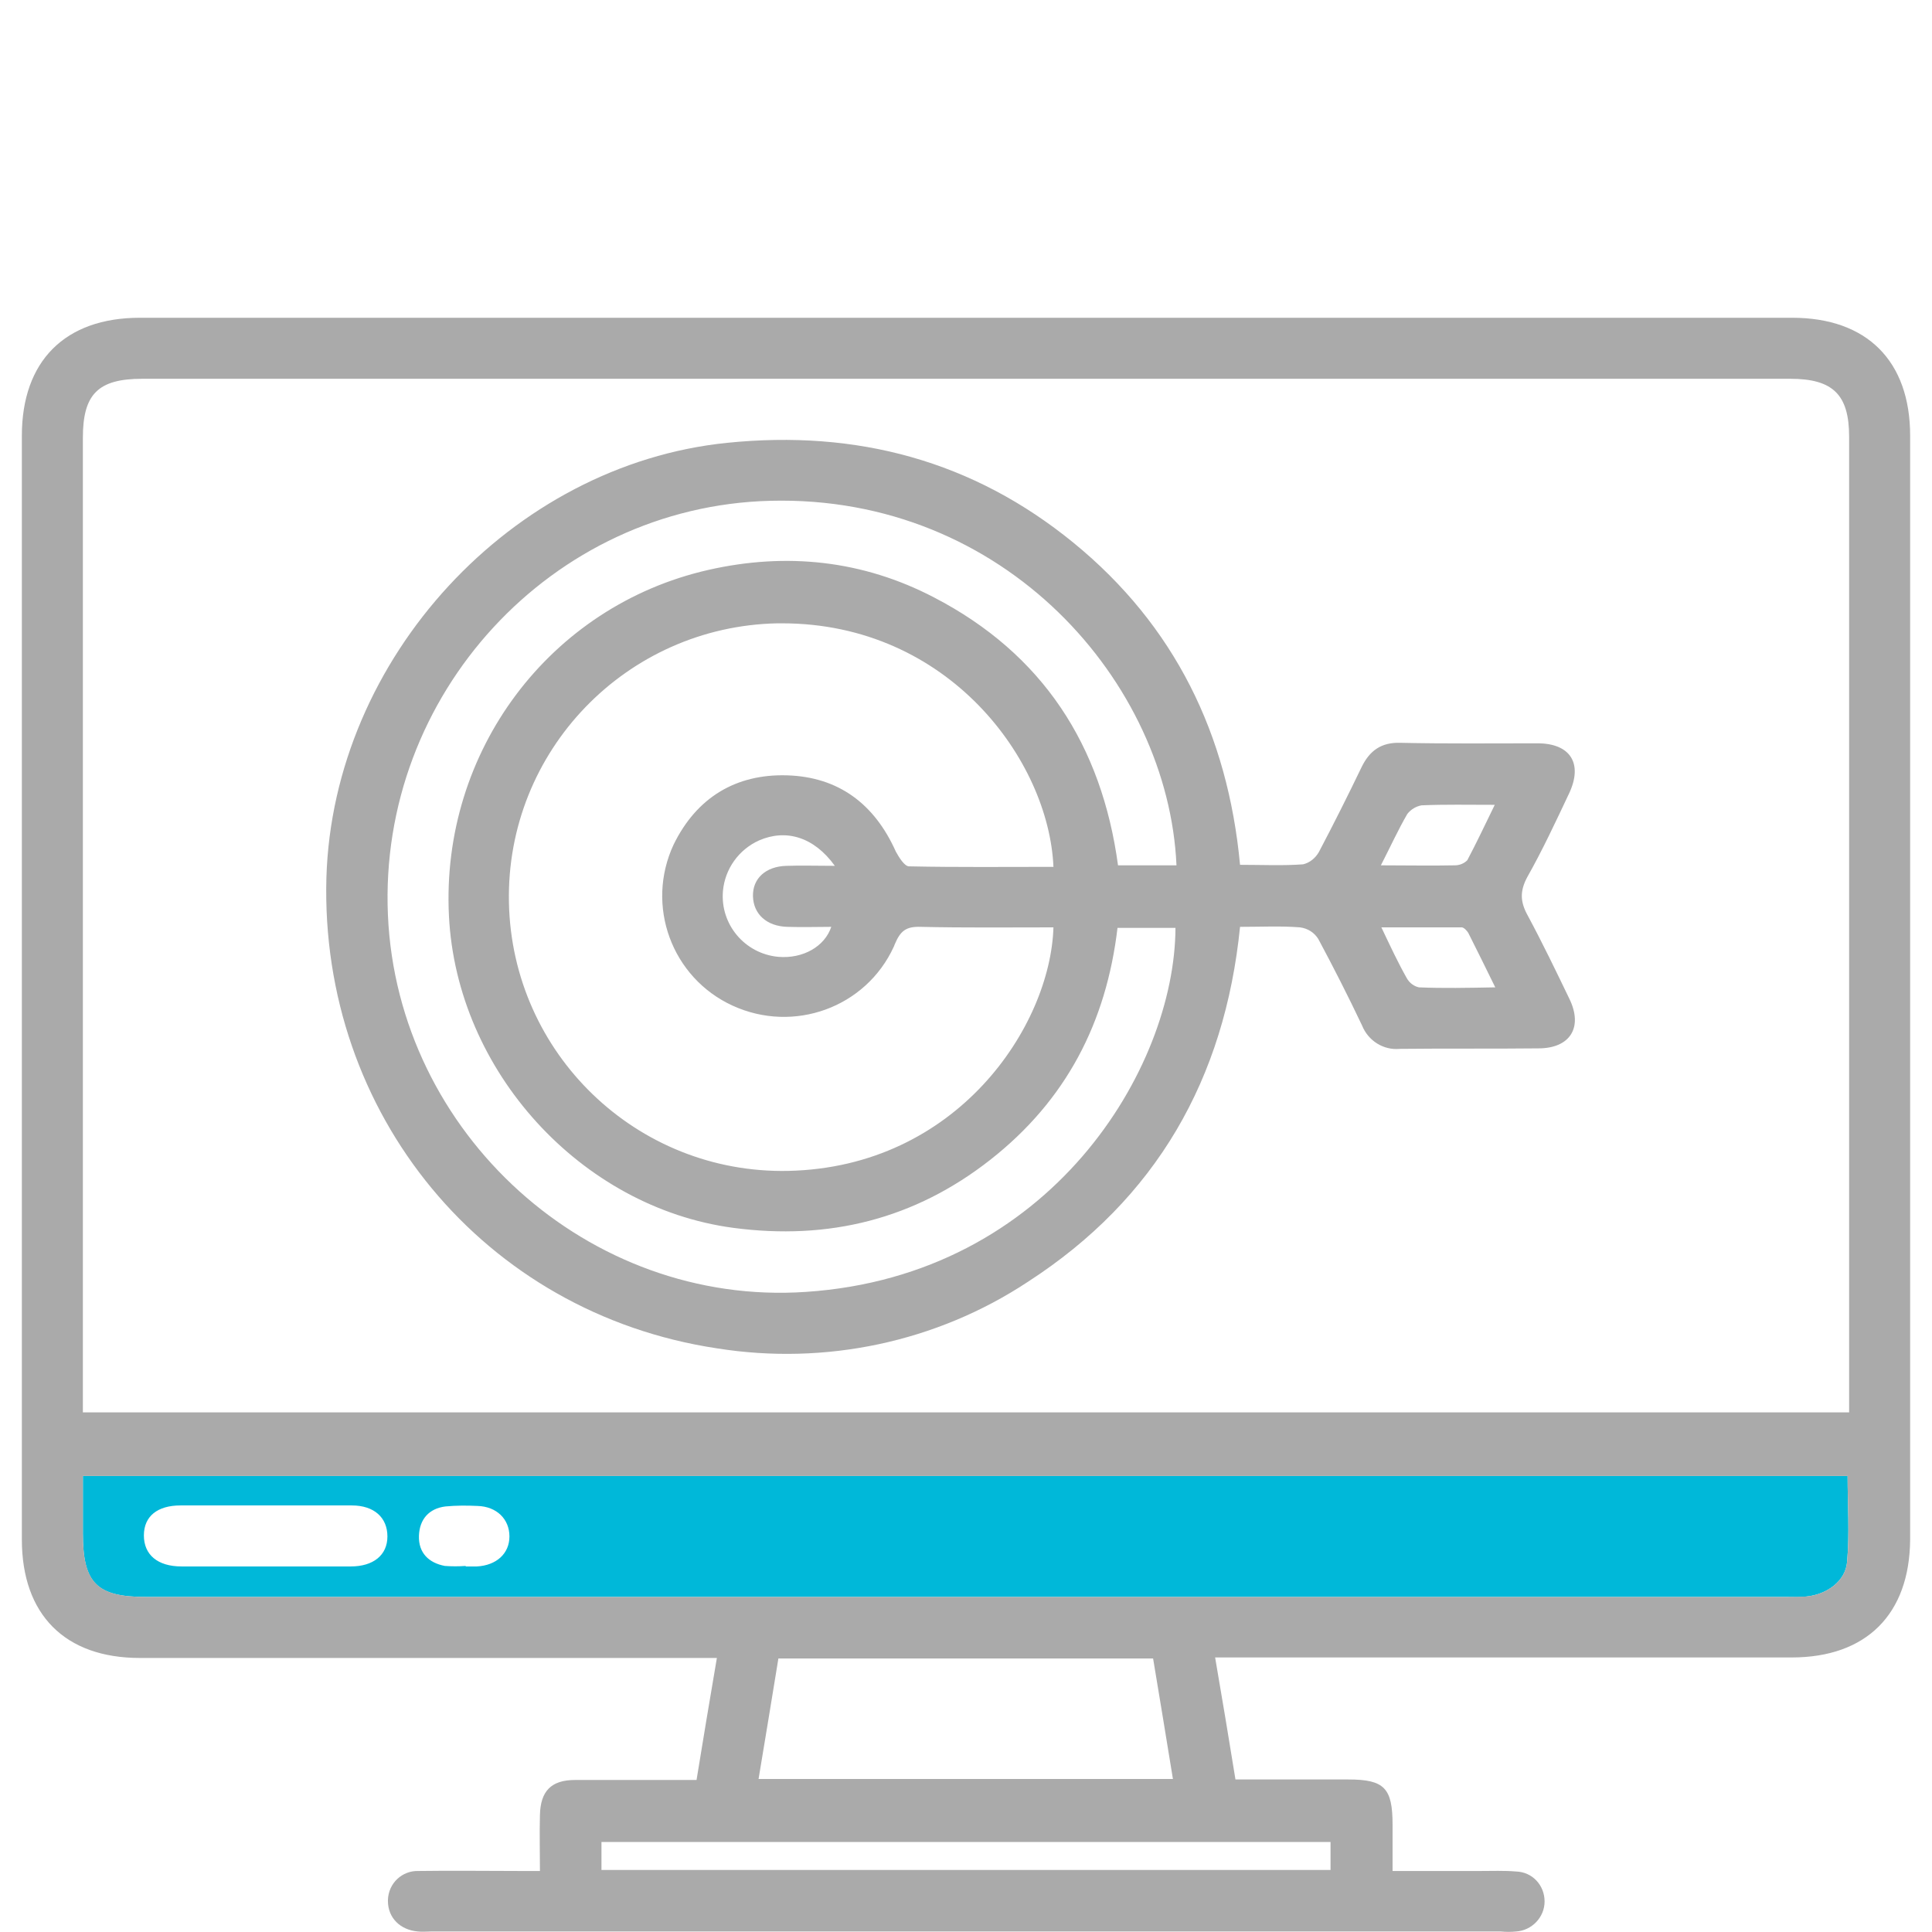
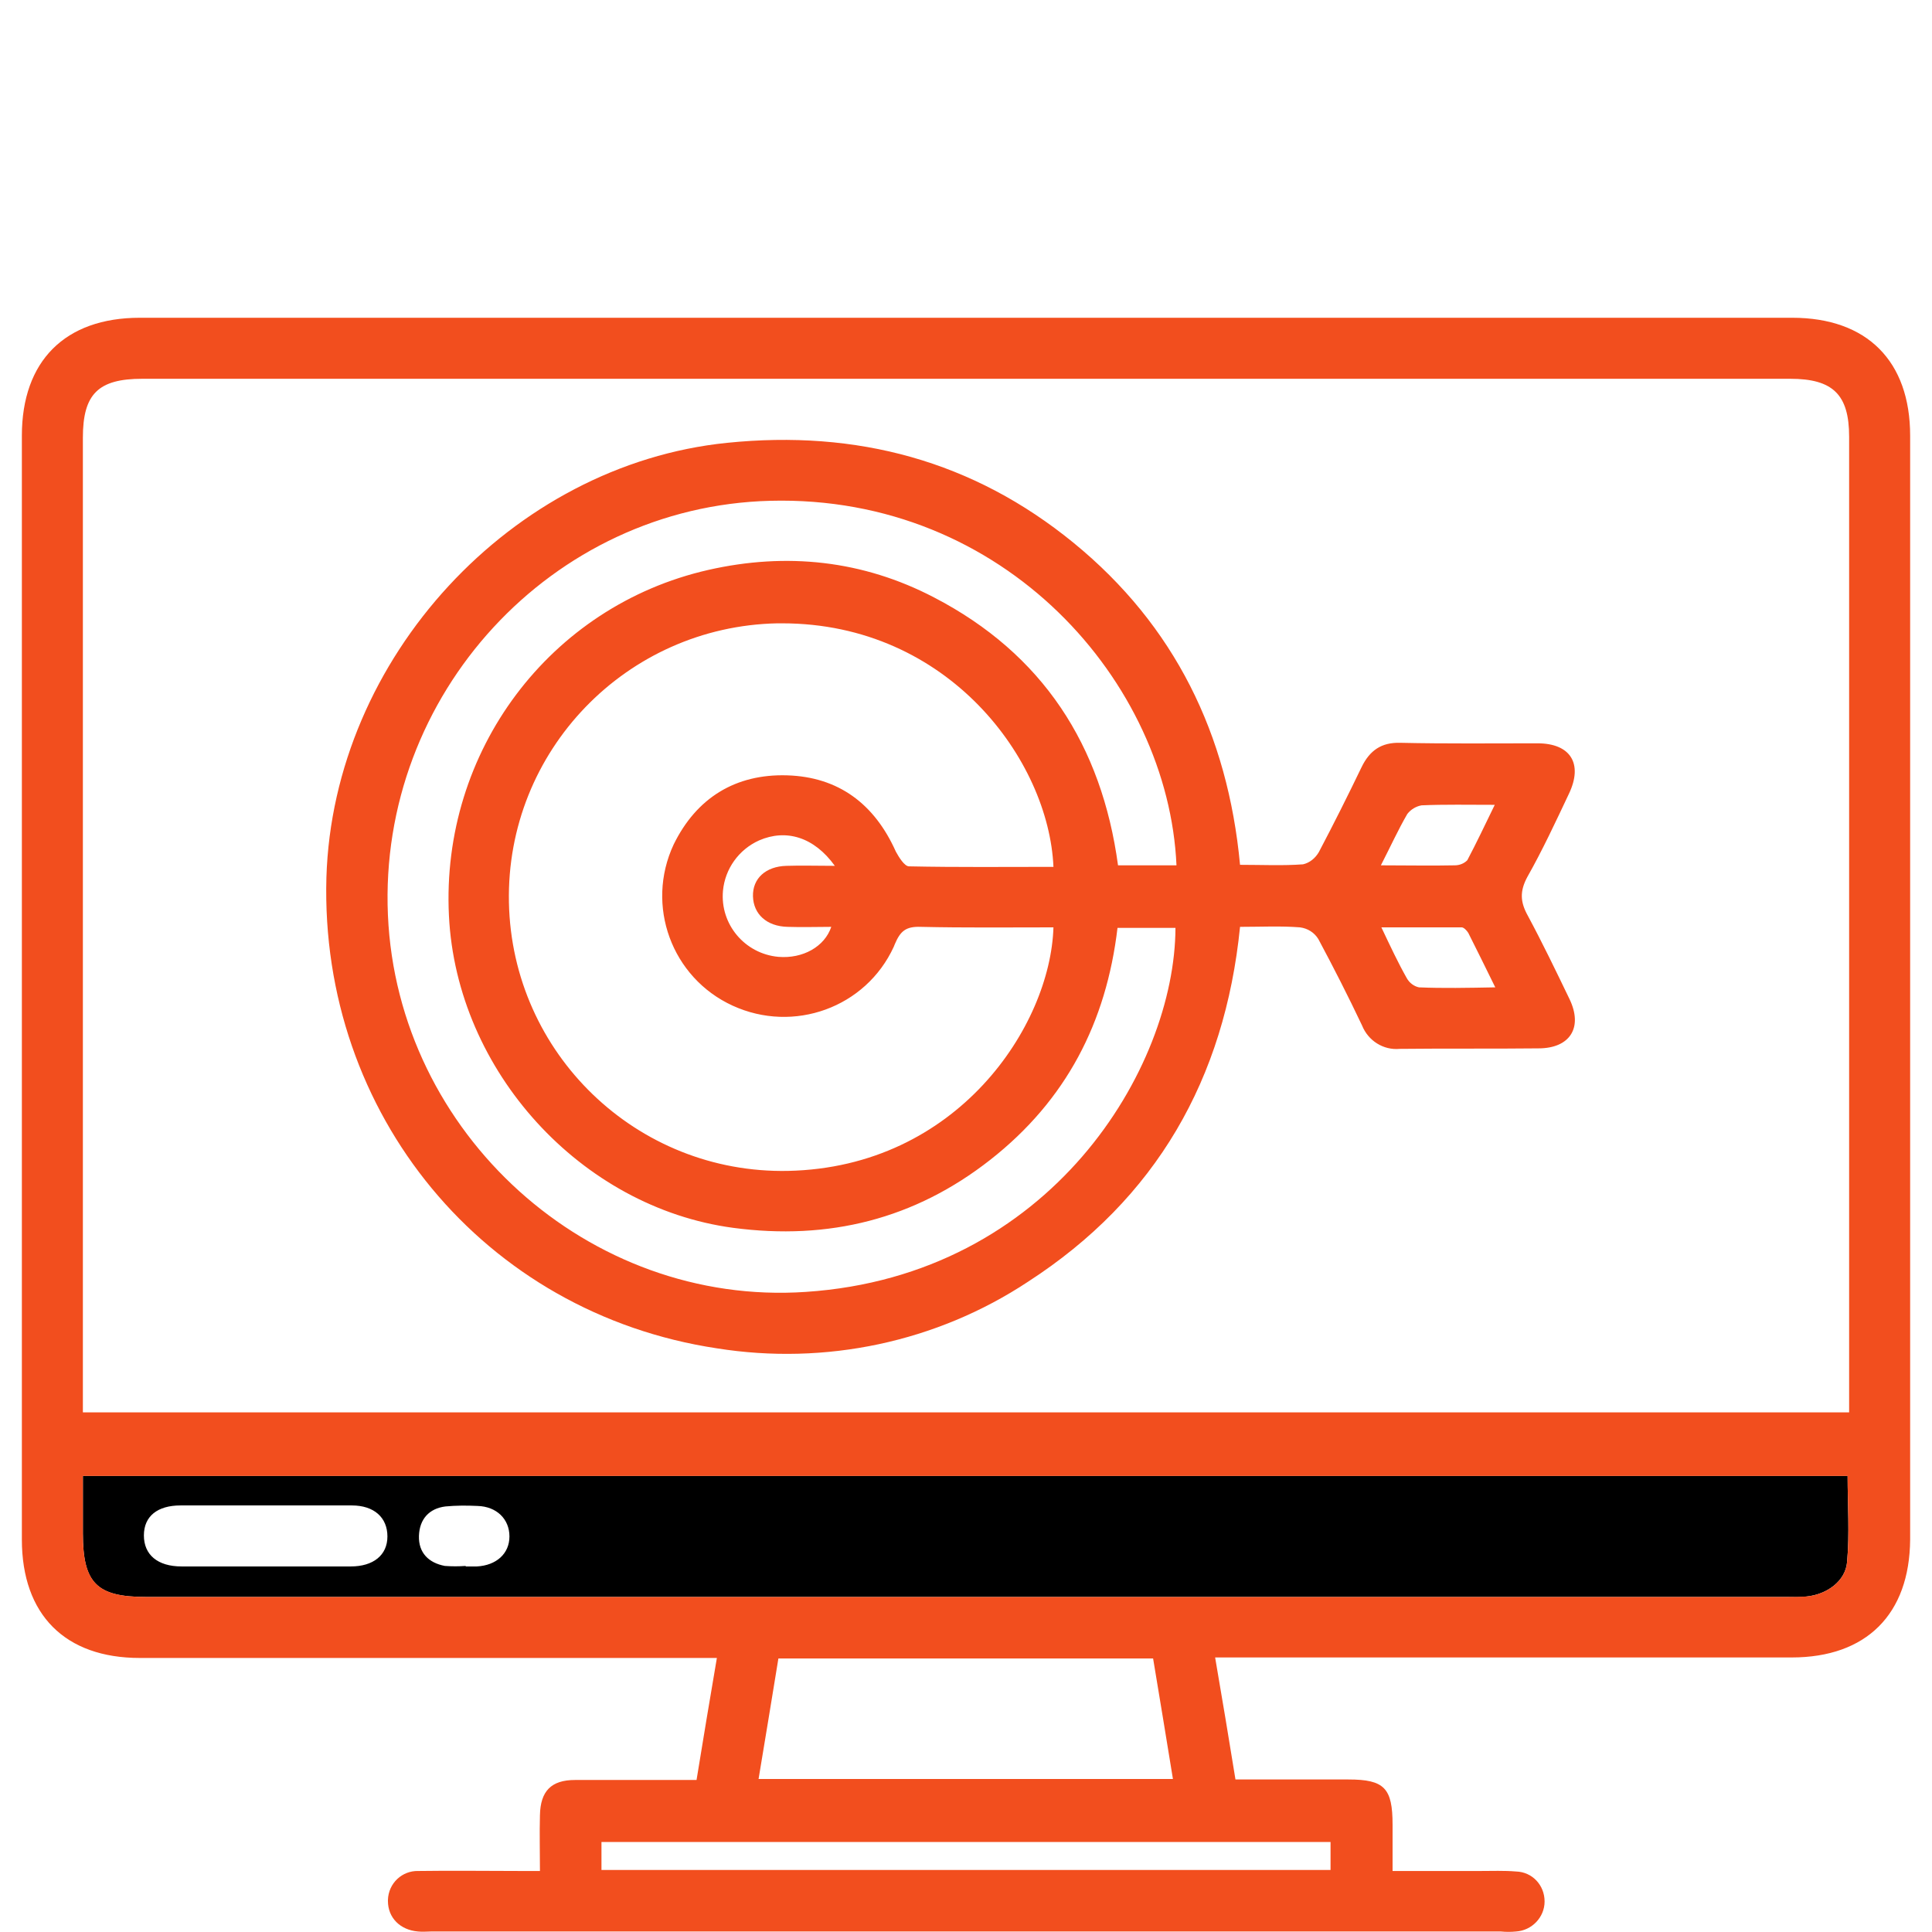
- <svg xmlns="http://www.w3.org/2000/svg" version="1.1" id="Capa_1" x="0px" y="0px" viewBox="0 0 380 380" style="enable-background:new 0 0 380 380;" xml:space="preserve">
-   <style type="text/css">
- 	.st0{fill:none;}
- 	.st1{fill:#00B8D9;}
- 	.st2{fill:#AAAAAA;}
- </style>
-   <path class="st0" d="M287.4,182.4c-5.1-0.1-10.2,0-15.8,0c1.9,3.8,3.4,6.9,5,10c0.5,0.9,1.3,1.6,2.4,1.8c4.8,0.2,9.6,0.1,15,0.1  c-1.9-3.9-3.6-7.3-5.3-10.7C288.5,183.1,287.9,182.4,287.4,182.4z" />
-   <path class="st0" d="M286.1,170.3c0.9,0,1.8-0.3,2.5-1c1.9-3.4,3.5-7,5.4-10.9c-5.2,0-9.8-0.1-14.4,0.1c-1.1,0.1-2.2,0.7-2.8,1.7  c-1.8,3.1-3.3,6.4-5.2,10.2C276.9,170.3,281.5,170.4,286.1,170.3z" />
-   <path class="st0" d="M176.3,167.3c0.5,1.2,1.7,2.9,2.6,2.9c9.4,0.2,18.9,0.1,28.4,0.1c-0.9-20.9-20.6-47.9-53.4-47.9  c-29.8,0.1-53.8,24.3-53.8,54c0.1,29.8,24.3,53.8,54,53.8c0.3,0,0.6,0,0.9,0c33.3-0.6,51.6-28.5,52.2-47.9c-8.7,0-17.4,0.1-26.1-0.1  c-2.8-0.1-4,0.8-5.1,3.4c-5.4,12-19.6,17.4-31.6,11.9c-12-5.4-17.4-19.6-11.9-31.6c4.5-9.1,12.1-13.9,22.3-13.6  S172,158.1,176.3,167.3z" />
-   <path class="st0" d="M158.5,254.1c48.2-3.2,72.6-44,72.7-71.6h-11.4c-2.2,18.6-10.3,34.1-25,45.6s-31.9,15.9-50.6,13.4  c-29.9-3.9-54.4-30.8-55.9-61.4c-1.6-32.4,19.8-60.9,51-68c15.4-3.5,30.3-1.9,44.4,5.4c21.4,11.1,33.1,29.1,36.2,52.7h11.5  c-1.6-35.9-33.7-72.9-79.9-71.7c-43,1.1-77.1,38.1-75.2,81.5C78.2,222.9,115.7,256.9,158.5,254.1z" />
-   <path class="st0" d="M154.7,170.3c2.9-0.1,5.9,0,9.5,0c-4.1-5.6-9.6-7.3-14.9-5c-6.1,2.7-8.8,9.8-6.1,15.9c1.8,4,5.6,6.7,9.9,7.1  c4.7,0.4,9.1-2.1,10.4-5.9c-2.9,0-5.8,0-8.6,0c-4.1-0.1-6.7-2.4-6.8-5.9S150.6,170.4,154.7,170.3z" />
-   <path class="st1" d="M16.3,290.3v11.3c0,9.8,2.7,12.5,12.4,12.5h322.6c1.4,0,2.8,0.1,4.1-0.1c3.9-0.4,7.6-3,7.9-6.8  c0.5-5.6,0.1-11.3,0.1-16.9H16.3z M69,308.1c-5.6,0-11.2,0-16.8,0s-11,0-16.5,0c-4.7,0-7.4-2.3-7.4-6.1s2.7-5.9,7.2-5.9  c11.2,0,22.4,0,33.7,0c4.4,0,7,2.4,7,6.1S73.4,308.1,69,308.1z M93.8,308.1c-0.8,0-1.5,0-2.2,0V308c-1.4,0.1-2.7,0.1-4.1,0  c-3.2-0.6-5.2-2.6-5.1-5.9s2-5.4,5.2-5.8c2.1-0.2,4.2-0.2,6.3-0.1c3.8,0.1,6.3,2.6,6.3,6S97.6,307.9,93.8,308.1L93.8,308.1z" />
-   <path class="st2" d="M27.5,326.1H141c-1.4,8.2-2.7,16-4,24c-8.2,0-16.1,0-23.9,0c-4.7,0-6.8,2.2-6.9,6.9c-0.1,3.6,0,7.2,0,11h-3.7  c-6.7,0-13.5-0.1-20.2,0c-3.2-0.1-5.9,2.4-6,5.7c0,0.1,0,0.2,0,0.2c0,3.3,2.4,5.7,5.9,6c0.9,0.1,1.8,0,2.6,0h210.4c1,0.1,2,0.1,3,0  c3.1-0.2,5.6-2.8,5.6-5.9c0-3.2-2.4-5.8-5.6-5.9c-2.4-0.2-4.7-0.1-7.1-0.1h-17.2c0-3.4,0-6.2,0-9.1c0-7.2-1.6-8.9-8.7-8.9H243  c-1.3-8.1-2.6-15.8-4-24h113.4c14.7,0,23.2-8.5,23.3-23.2V85.7c0-14.7-8.5-23.2-23.2-23.2H27.5C12.8,62.5,4.3,71,4.3,85.7v217.1  C4.3,317.6,12.8,326.1,27.5,326.1z M261.7,362.3v5.5H118.3v-5.5H261.7z M149.2,349.9c1.3-7.9,2.6-15.6,3.9-23.7h73.7  c1.3,7.9,2.6,15.6,3.9,23.7H149.2z M363.3,307.2c-0.3,3.8-4,6.4-7.9,6.8c-1.4,0.1-2.7,0.1-4.1,0.1H28.7c-9.6,0-12.4-2.7-12.4-12.5  v-11.3h347.1C363.4,295.9,363.8,301.6,363.3,307.2z M28,74.5h324.1c8.4,0,11.6,3.1,11.6,11.4v191.9H16.3V86.1  C16.3,77.5,19.3,74.5,28,74.5z" />
-   <path class="st2" d="M141,265.2c21.3,3.4,43.2-1.2,61.2-13.1c25.2-16.3,38.7-39.9,41.7-69.8c4.1,0,8-0.2,11.8,0.1  c1.5,0.2,2.8,1,3.6,2.3c3,5.6,5.9,11.3,8.6,17c1.2,3,4.2,4.9,7.4,4.6c9.1-0.1,18.2,0,27.3-0.1c6.2,0,8.8-4.1,6.1-9.7  s-5.3-11-8.2-16.4c-1.5-2.7-1.6-4.8-0.1-7.6c3-5.3,5.6-10.9,8.2-16.4c2.8-5.9,0.3-9.9-6.2-9.9c-9,0-18,0.1-27-0.1  c-3.7-0.1-6,1.5-7.6,4.8c-2.7,5.6-5.5,11.2-8.4,16.7c-0.7,1.2-1.8,2.1-3.1,2.4c-4,0.3-8,0.1-12.4,0.1c-2.4-25.7-12.9-47.1-32.7-63.3  S168.5,84.5,143,87.1c-42.3,4.3-77.5,42.3-78.8,85.5C62.9,219.1,95.2,258.3,141,265.2z M279.1,194.2c-1-0.2-1.9-0.9-2.4-1.8  c-1.7-3-3.2-6.2-5-10c5.6,0,10.7,0,15.8,0c0.4,0,1,0.6,1.3,1.1c1.7,3.4,3.4,6.8,5.3,10.7C288.6,194.3,283.8,194.4,279.1,194.2  L279.1,194.2z M276.8,160.1c0.7-0.9,1.7-1.5,2.8-1.7c4.6-0.2,9.2-0.1,14.4-0.1c-1.9,3.9-3.6,7.5-5.4,10.9c-0.7,0.7-1.6,1-2.5,1  c-4.6,0.1-9.2,0-14.5,0C273.5,166.5,275,163.2,276.8,160.1L276.8,160.1z M151.5,98.5c46.2-1.2,78.3,35.8,79.9,71.7h-11.5  c-3.2-23.6-14.8-41.6-36.2-52.7c-14-7.3-29-8.9-44.4-5.4c-31.2,7.1-52.6,35.7-51,68c1.5,30.6,26,57.4,55.9,61.4  c18.8,2.5,35.7-1.7,50.6-13.4s22.8-27,25-45.6h11.4c-0.1,27.6-24.5,68.4-72.7,71.6c-42.7,2.9-80.3-31.1-82.2-74.1  C74.4,136.6,108.5,99.6,151.5,98.5z M154.9,182.3c2.9,0.1,5.7,0,8.6,0c-1.3,3.9-5.6,6.3-10.4,5.9c-6.6-0.6-11.5-6.4-10.9-13  c0.4-4.3,3.1-8.1,7.1-9.9c5.3-2.3,10.8-0.7,14.9,5c-3.6,0-6.6-0.1-9.5,0c-4.1,0.1-6.7,2.5-6.6,6S150.8,182.2,154.9,182.3  L154.9,182.3z M154.8,152.5c-10.1-0.3-17.8,4.4-22.3,13.6c-5.6,12-0.4,26.2,11.6,31.7s26.2,0.4,31.7-11.6c0.1-0.2,0.1-0.3,0.2-0.5  c1.1-2.6,2.2-3.5,5.1-3.4c8.7,0.2,17.4,0.1,26.1,0.1c-0.6,19.4-18.9,47.2-52.2,47.9c-29.8,0.6-54.3-23.1-54.9-52.8  c-0.6-29.8,23.1-54.3,52.8-54.9c0.3,0,0.6,0,0.9,0c32.8,0,52.5,27,53.4,47.9c-9.5,0-18.9,0.1-28.4-0.1c-0.9,0-2-1.8-2.6-2.9  C172,158.1,164.9,152.8,154.8,152.5L154.8,152.5z" />
+ <svg xmlns="http://www.w3.org/2000/svg" width="380" height="380" viewBox="0 0 380 380" fill="none">
+   <path d="M16.301 290.3V301.6C16.301 311.4 19.001 314.1 28.701 314.1H351.301C352.701 314.1 354.101 314.2 355.401 314C359.301 313.6 363.001 311 363.301 307.2C363.801 301.6 363.401 295.9 363.401 290.3H16.301ZM69.001 308.1C63.401 308.1 57.801 308.1 52.201 308.1C46.601 308.1 41.201 308.1 35.701 308.1C31.001 308.1 28.301 305.8 28.301 302C28.301 298.2 31.001 296.1 35.501 296.1C46.701 296.1 57.901 296.1 69.201 296.1C73.601 296.1 76.201 298.5 76.201 302.2C76.201 305.9 73.401 308.1 69.001 308.1ZM93.801 308.1C93.001 308.1 92.301 308.1 91.601 308.1V308C90.201 308.1 88.901 308.1 87.501 308C84.301 307.4 82.301 305.4 82.401 302.1C82.501 298.8 84.401 296.7 87.601 296.3C89.701 296.1 91.801 296.1 93.901 296.2C97.701 296.3 100.201 298.8 100.201 302.2C100.201 305.6 97.601 307.9 93.801 308.1Z" fill="black" />
+   <path d="M27.501 326.1H141.001C139.601 334.3 138.301 342.1 137.001 350.1C128.801 350.1 120.901 350.1 113.101 350.1C108.401 350.1 106.301 352.3 106.201 357C106.101 360.6 106.201 364.2 106.201 368H102.501C95.801 368 89.001 367.9 82.301 368C79.101 367.9 76.401 370.4 76.301 373.7C76.301 373.8 76.301 373.9 76.301 373.9C76.301 377.2 78.701 379.6 82.201 379.9C83.101 380 84.001 379.9 84.801 379.9H295.201C296.201 380 297.201 380 298.201 379.9C301.301 379.7 303.801 377.1 303.801 374C303.801 370.8 301.401 368.2 298.201 368.1C295.801 367.9 293.501 368 291.101 368H273.901C273.901 364.6 273.901 361.8 273.901 358.9C273.901 351.7 272.301 350 265.201 350H243.001C241.701 341.9 240.401 334.2 239.001 326H352.401C367.101 326 375.601 317.5 375.701 302.8V85.7C375.701 71 367.201 62.5 352.501 62.5H27.501C12.801 62.5 4.301 71 4.301 85.7V302.8C4.301 317.6 12.801 326.1 27.501 326.1ZM261.701 362.3V367.8H118.301V362.3H261.701ZM149.201 349.9C150.501 342 151.801 334.3 153.101 326.2H226.801C228.101 334.1 229.401 341.8 230.701 349.9H149.201ZM363.301 307.2C363.001 311 359.301 313.6 355.401 314C354.001 314.1 352.701 314.1 351.301 314.1H28.701C19.101 314.1 16.301 311.4 16.301 301.6V290.3H363.401C363.401 295.9 363.801 301.6 363.301 307.2ZM28.001 74.5H352.101C360.501 74.5 363.701 77.6 363.701 85.9V277.8H16.301V86.1C16.301 77.5 19.301 74.5 28.001 74.5Z" fill="#F24E1E" />
+   <path d="M141 265.2C162.3 268.6 184.2 264 202.2 252.1C227.4 235.8 240.9 212.2 243.9 182.3C248 182.3 251.9 182.1 255.7 182.4C257.2 182.6 258.5 183.4 259.3 184.7C262.3 190.3 265.2 196 267.9 201.7C269.1 204.7 272.1 206.6 275.3 206.3C284.4 206.2 293.5 206.3 302.6 206.2C308.8 206.2 311.4 202.1 308.7 196.5C306 190.9 303.4 185.5 300.5 180.1C299 177.4 298.9 175.3 300.4 172.5C303.4 167.2 306 161.6 308.6 156.1C311.4 150.2 308.9 146.2 302.4 146.2C293.4 146.2 284.4 146.3 275.4 146.1C271.7 146 269.4 147.6 267.8 150.9C265.1 156.5 262.3 162.1 259.4 167.6C258.7 168.8 257.6 169.7 256.3 170C252.3 170.3 248.3 170.1 243.9 170.1C241.5 144.4 231 123 211.2 106.8C191.4 90.6 168.5 84.5 143 87.1C100.7 91.4 65.5 129.4 64.2 172.6C62.9 219.1 95.2 258.3 141 265.2ZM279.1 194.2C278.1 194 277.2 193.3 276.7 192.4C275 189.4 273.5 186.2 271.7 182.4C277.3 182.4 282.4 182.4 287.5 182.4C287.9 182.4 288.5 183 288.8 183.5C290.5 186.9 292.2 190.3 294.1 194.2C288.6 194.3 283.8 194.4 279.1 194.2ZM276.8 160.1C277.5 159.2 278.5 158.6 279.6 158.4C284.2 158.2 288.8 158.3 294 158.3C292.1 162.2 290.4 165.8 288.6 169.2C287.9 169.9 287 170.2 286.1 170.2C281.5 170.3 276.9 170.2 271.6 170.2C273.5 166.5 275 163.2 276.8 160.1ZM151.5 98.5C197.7 97.3 229.8 134.3 231.4 170.2H219.9C216.7 146.6 205.1 128.6 183.7 117.5C169.7 110.2 154.7 108.6 139.3 112.1C108.1 119.2 86.7 147.8 88.3 180.1C89.8 210.7 114.3 237.5 144.2 241.5C163 244 179.9 239.8 194.8 228.1C209.7 216.4 217.6 201.1 219.8 182.5H231.2C231.1 210.1 206.7 250.9 158.5 254.1C115.8 257 78.2 223 76.3 180C74.4 136.6 108.5 99.6 151.5 98.5ZM154.9 182.3C157.8 182.4 160.6 182.3 163.5 182.3C162.2 186.2 157.9 188.6 153.1 188.2C146.5 187.6 141.6 181.8 142.2 175.2C142.6 170.9 145.3 167.1 149.3 165.3C154.6 163 160.1 164.6 164.2 170.3C160.6 170.3 157.6 170.2 154.7 170.3C150.6 170.4 148 172.8 148.1 176.3C148.2 179.8 150.8 182.2 154.9 182.3ZM154.8 152.5C144.7 152.2 137 156.9 132.5 166.1C126.9 178.1 132.1 192.3 144.1 197.8C156.1 203.3 170.3 198.2 175.8 186.2C175.9 186 175.9 185.9 176 185.7C177.1 183.1 178.2 182.2 181.1 182.3C189.8 182.5 198.5 182.4 207.2 182.4C206.6 201.8 188.3 229.6 155 230.3C125.2 230.9 100.7 207.2 100.1 177.5C99.5 147.7 123.2 123.2 152.9 122.6C153.2 122.6 153.5 122.6 153.8 122.6C186.6 122.6 206.3 149.6 207.2 170.5C197.7 170.5 188.3 170.6 178.8 170.4C177.9 170.4 176.8 168.6 176.2 167.5C172 158.1 164.9 152.8 154.8 152.5Z" fill="#F24E1E" />
</svg>
